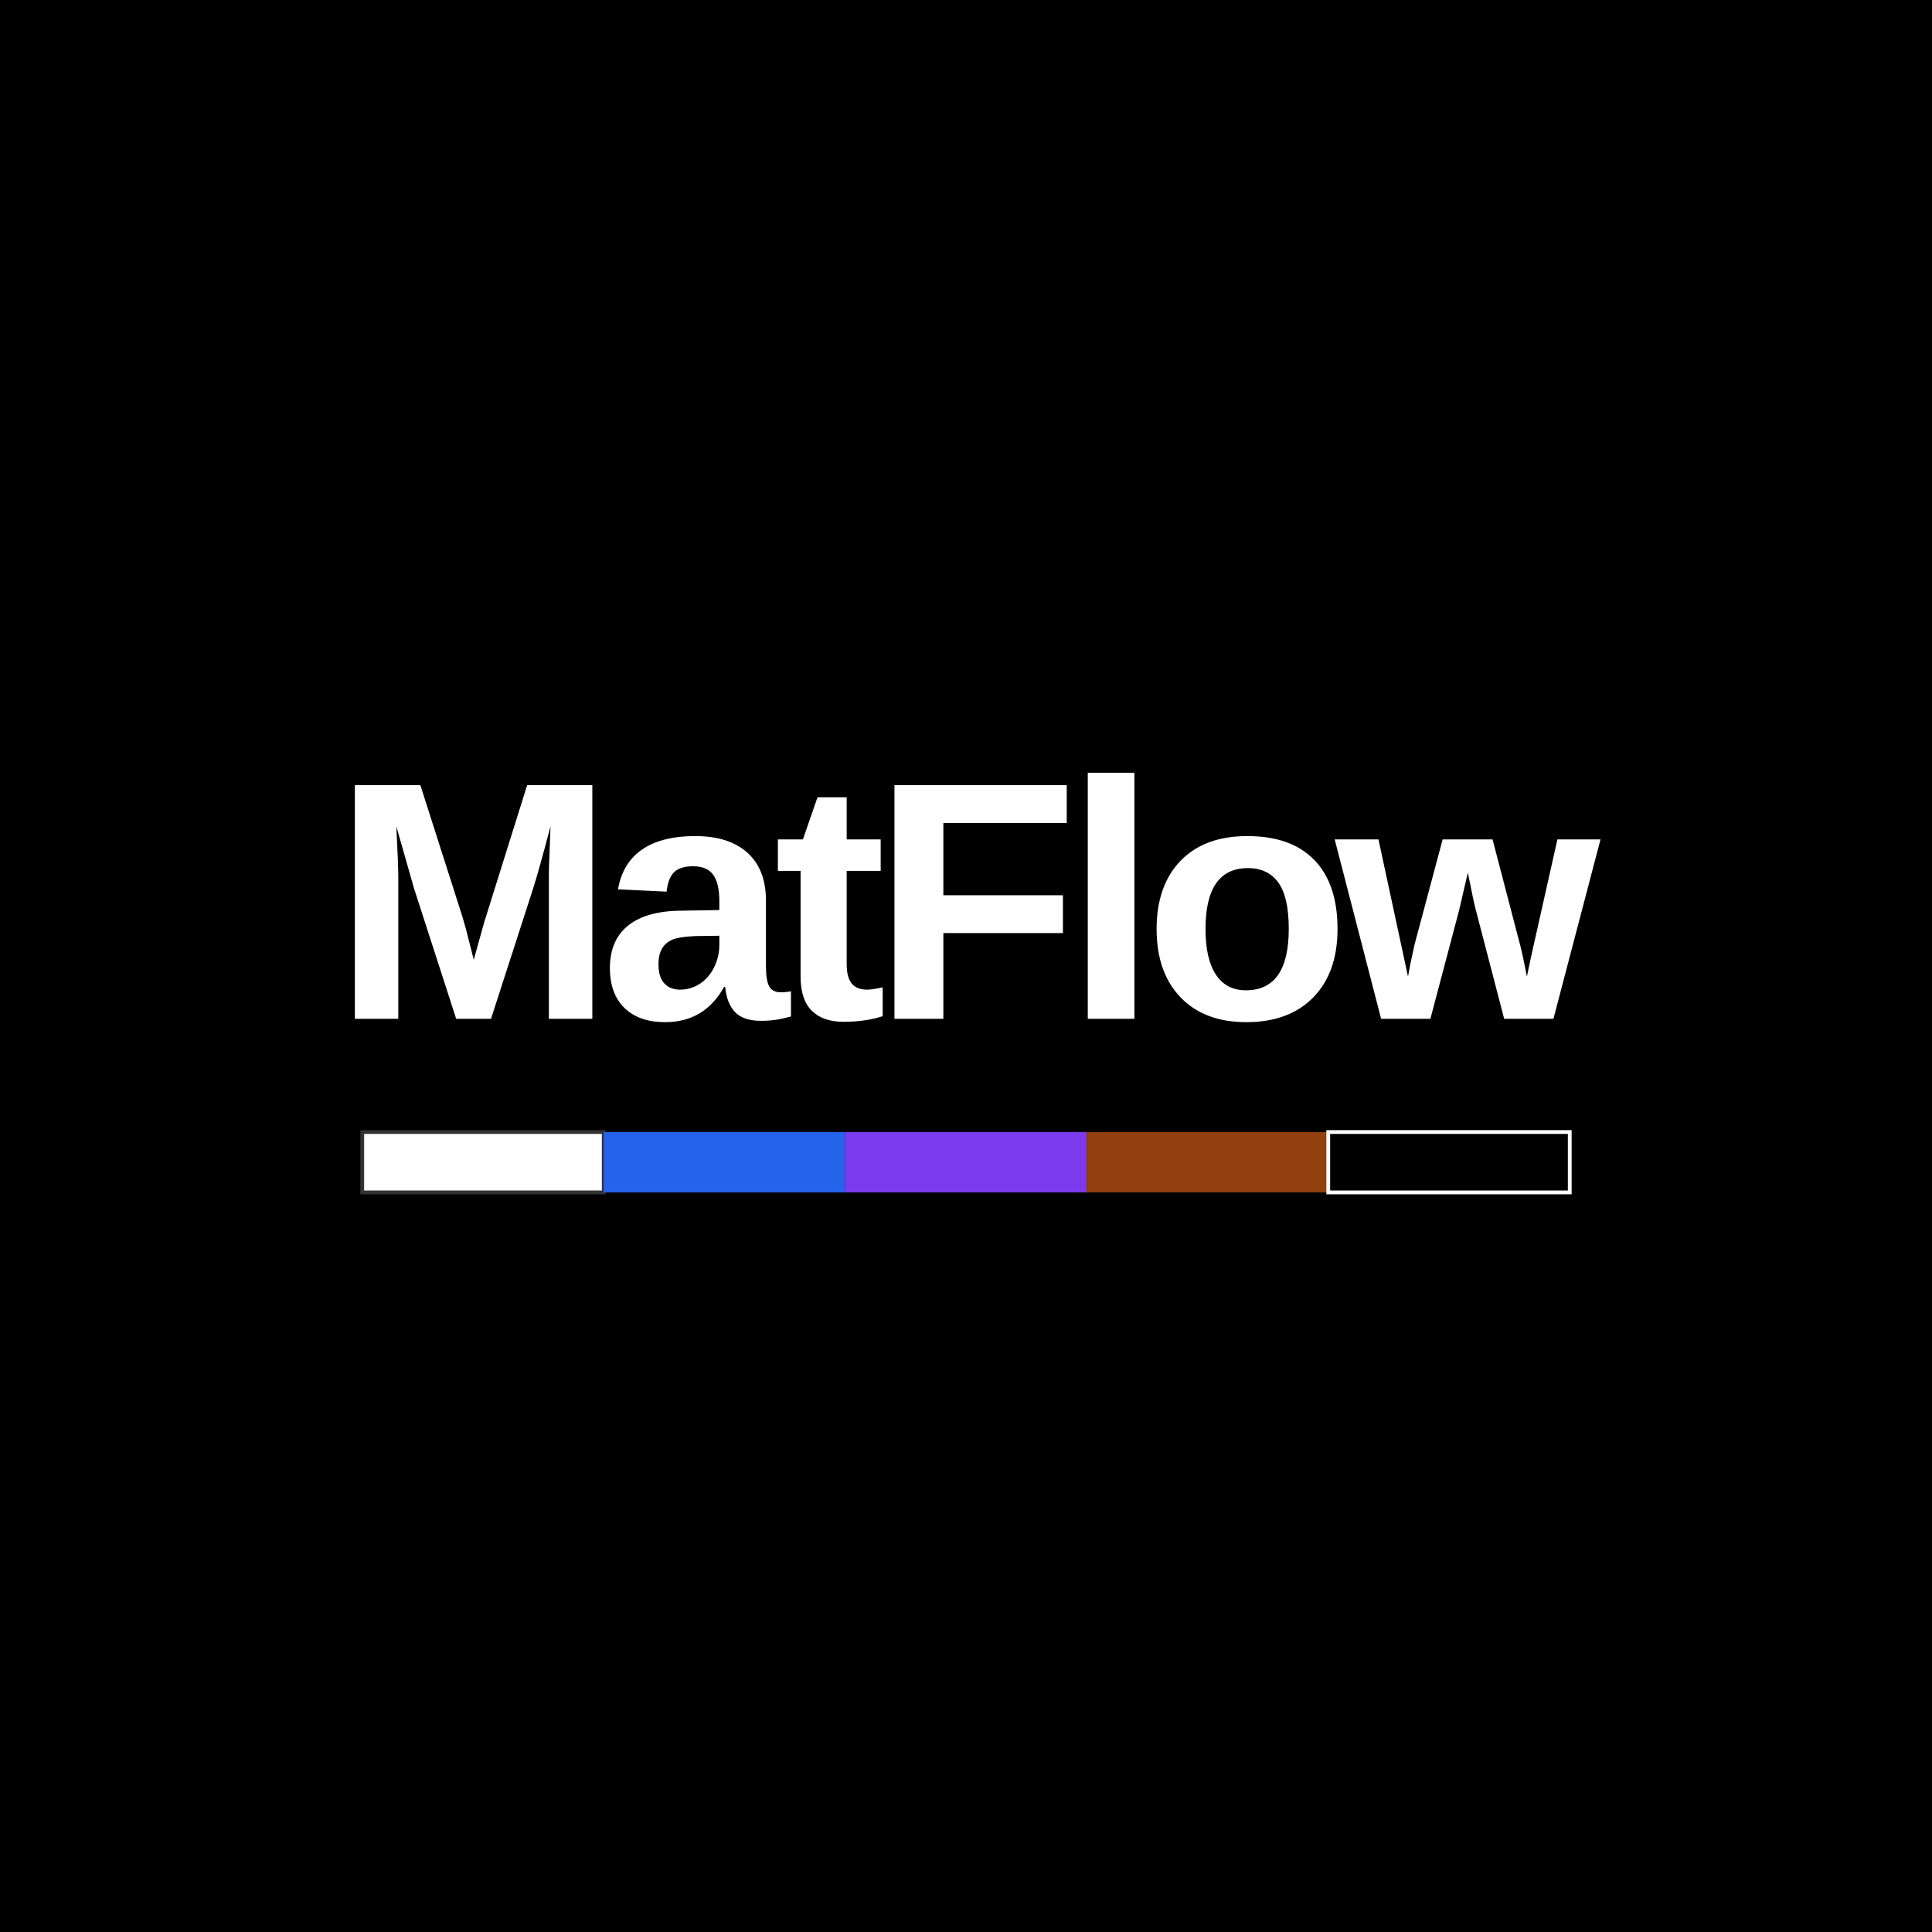
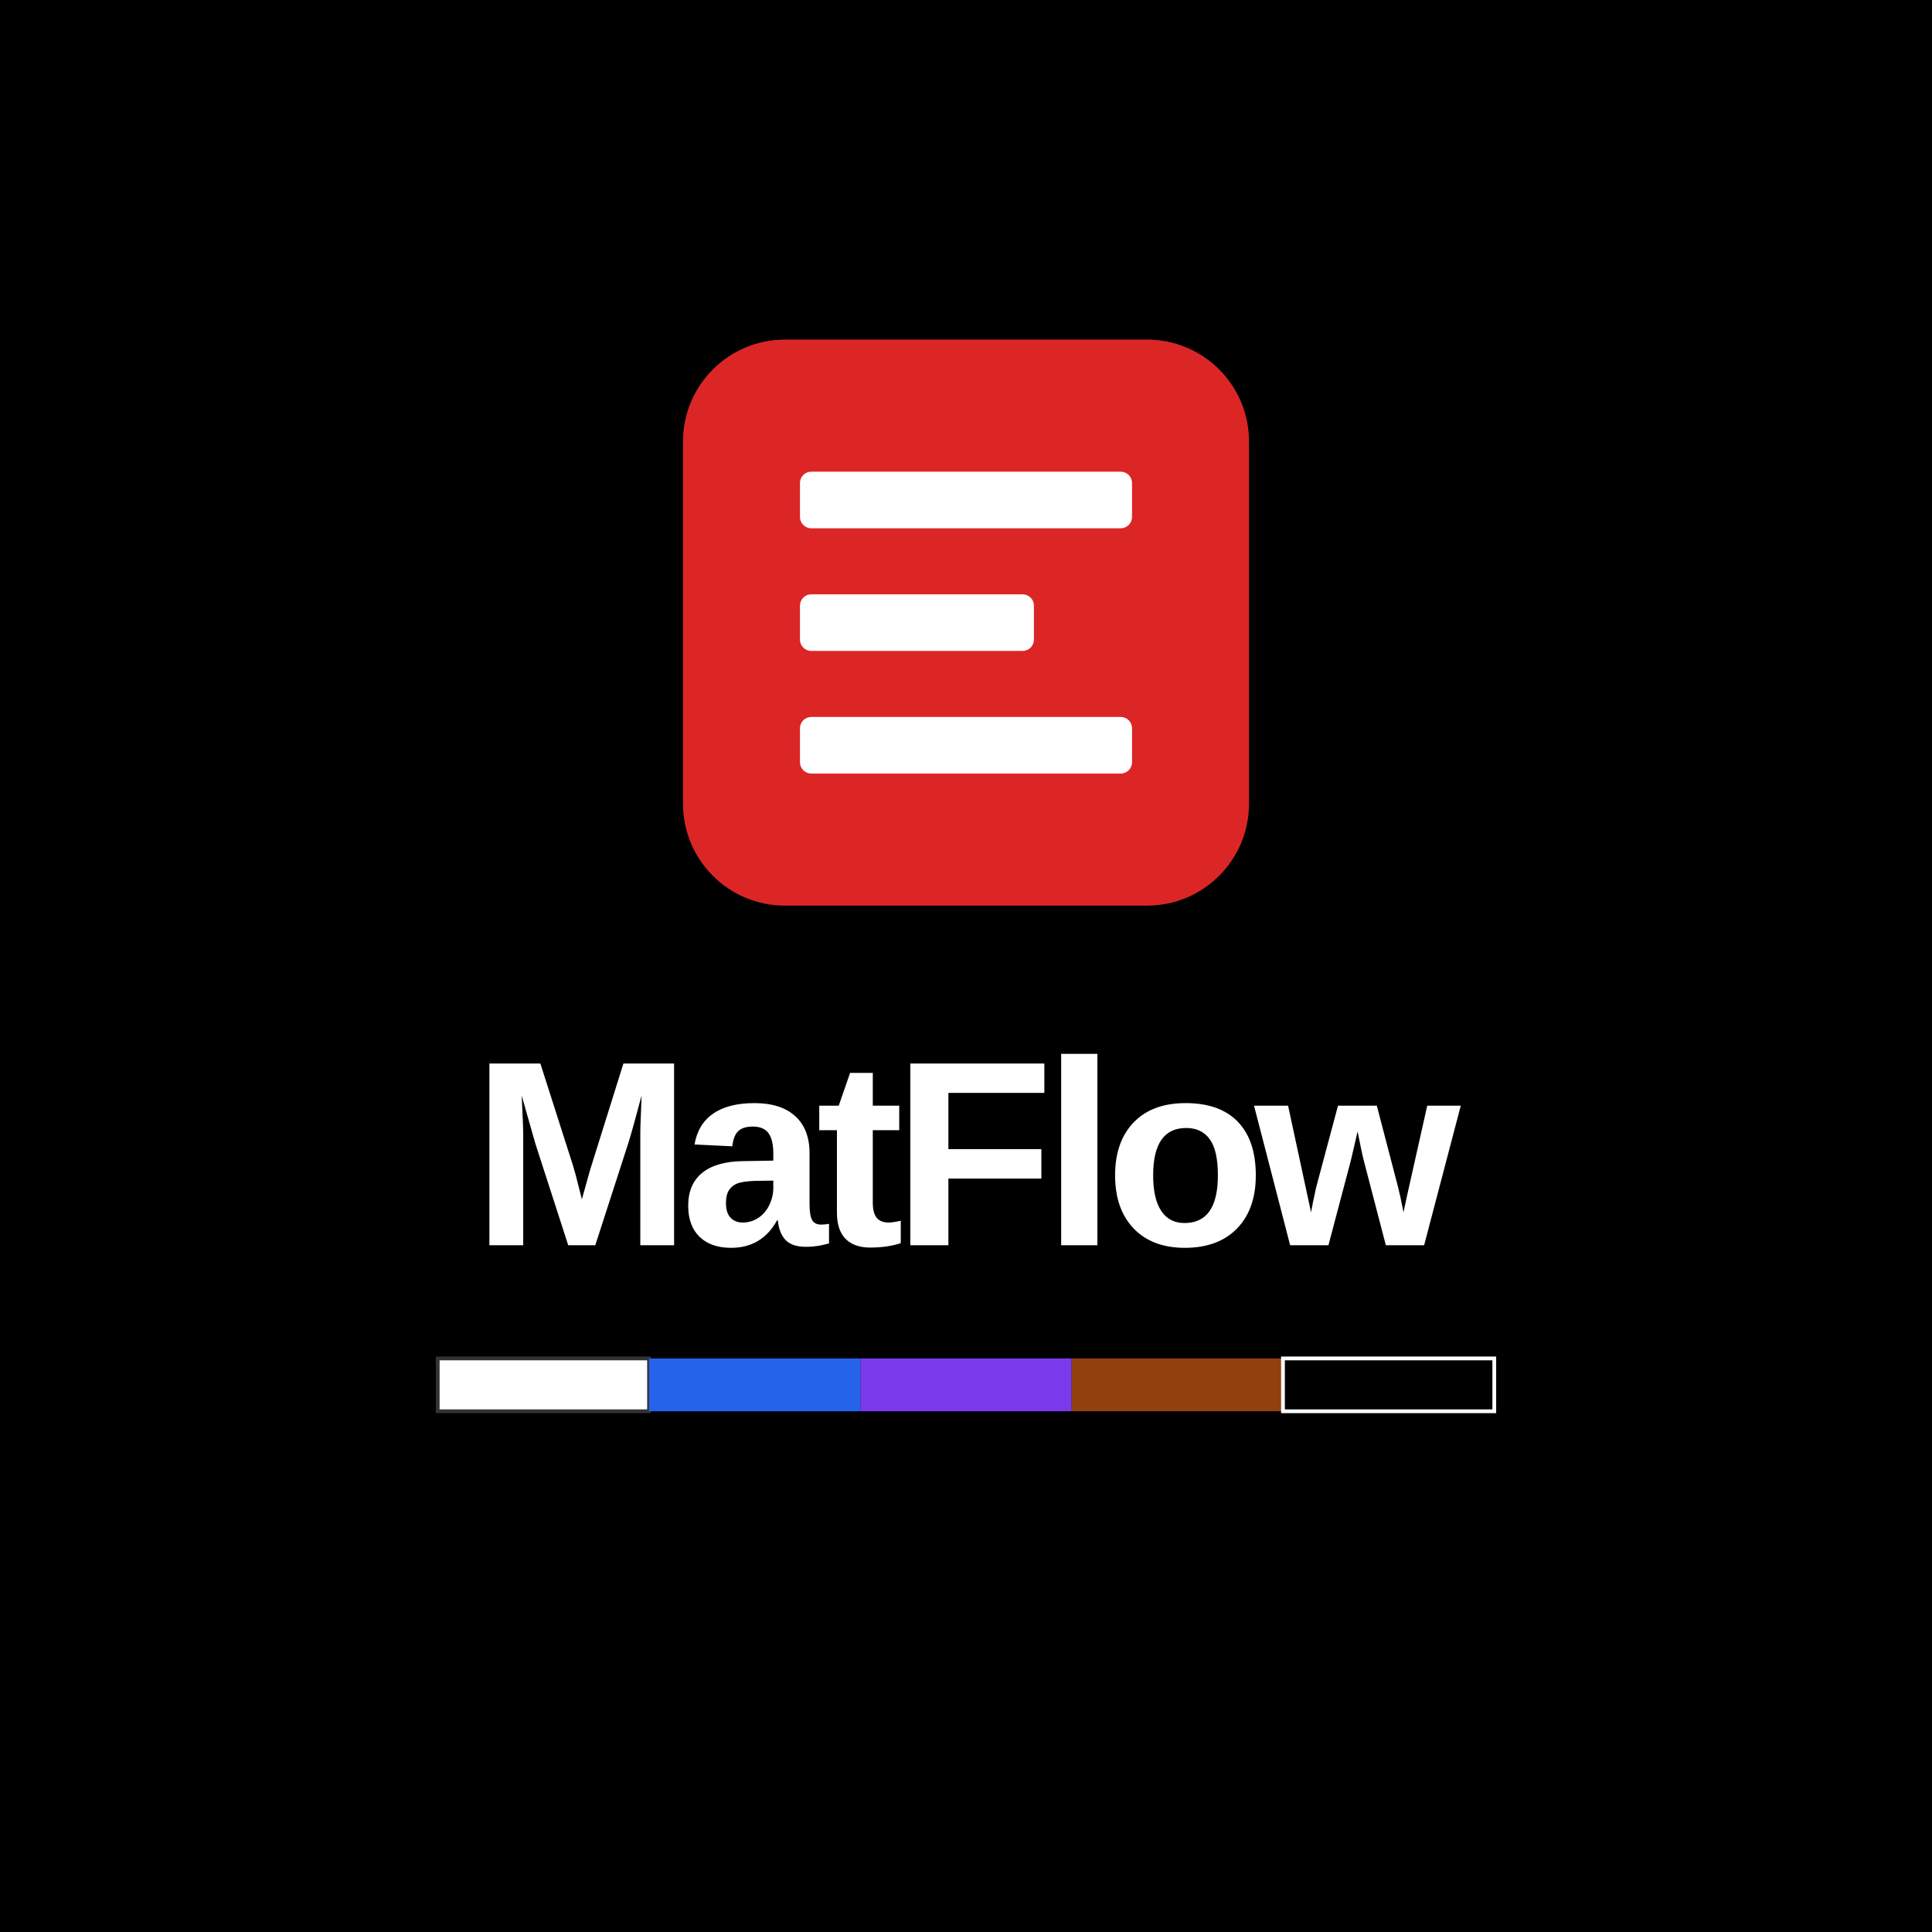
<svg xmlns="http://www.w3.org/2000/svg" viewBox="0 0 1024 1024" width="1024" height="1024">
  <rect x="0" y="0" width="1024" height="1024" fill="#000000" />
-   <text x="512" y="540" text-anchor="middle" font-family="'Helvetica Neue', Arial, sans-serif" font-size="180" font-weight="900" fill="#ffffff" letter-spacing="-8">MatFlow</text>
  <g>
-     <rect x="192" y="600" width="128" height="32" fill="#ffffff" stroke="#333333" stroke-width="2" />
-     <rect x="320" y="600" width="128" height="32" fill="#2563eb" />
-     <rect x="448" y="600" width="128" height="32" fill="#7c3aed" />
-     <rect x="576" y="600" width="128" height="32" fill="#92400e" />
-     <rect x="704" y="600" width="128" height="32" fill="#000000" stroke="#ffffff" stroke-width="2" />
+     <rect x="362" y="180" width="300" height="300" rx="54" fill="#dc2626" />
+     <rect x="424" y="250" width="176" height="30" rx="6" fill="#ffffff" />
+     <rect x="424" y="315" width="124" height="30" rx="6" fill="#ffffff" />
+     <rect x="424" y="380" width="176" height="30" rx="6" fill="#ffffff" />
+   </g>
+   <text x="512" y="660" text-anchor="middle" font-family="'Helvetica Neue', Arial, sans-serif" font-size="140" font-weight="900" fill="#ffffff" letter-spacing="-6">MatFlow</text>
+   <g>
+     <rect x="232" y="720" width="112" height="28" fill="#ffffff" stroke="#333333" stroke-width="2" />
+     <rect x="344" y="720" width="112" height="28" fill="#2563eb" />
+     <rect x="456" y="720" width="112" height="28" fill="#7c3aed" />
+     <rect x="568" y="720" width="112" height="28" fill="#92400e" />
+     <rect x="680" y="720" width="112" height="28" fill="#000000" stroke="#ffffff" stroke-width="2" />
  </g>
</svg>
